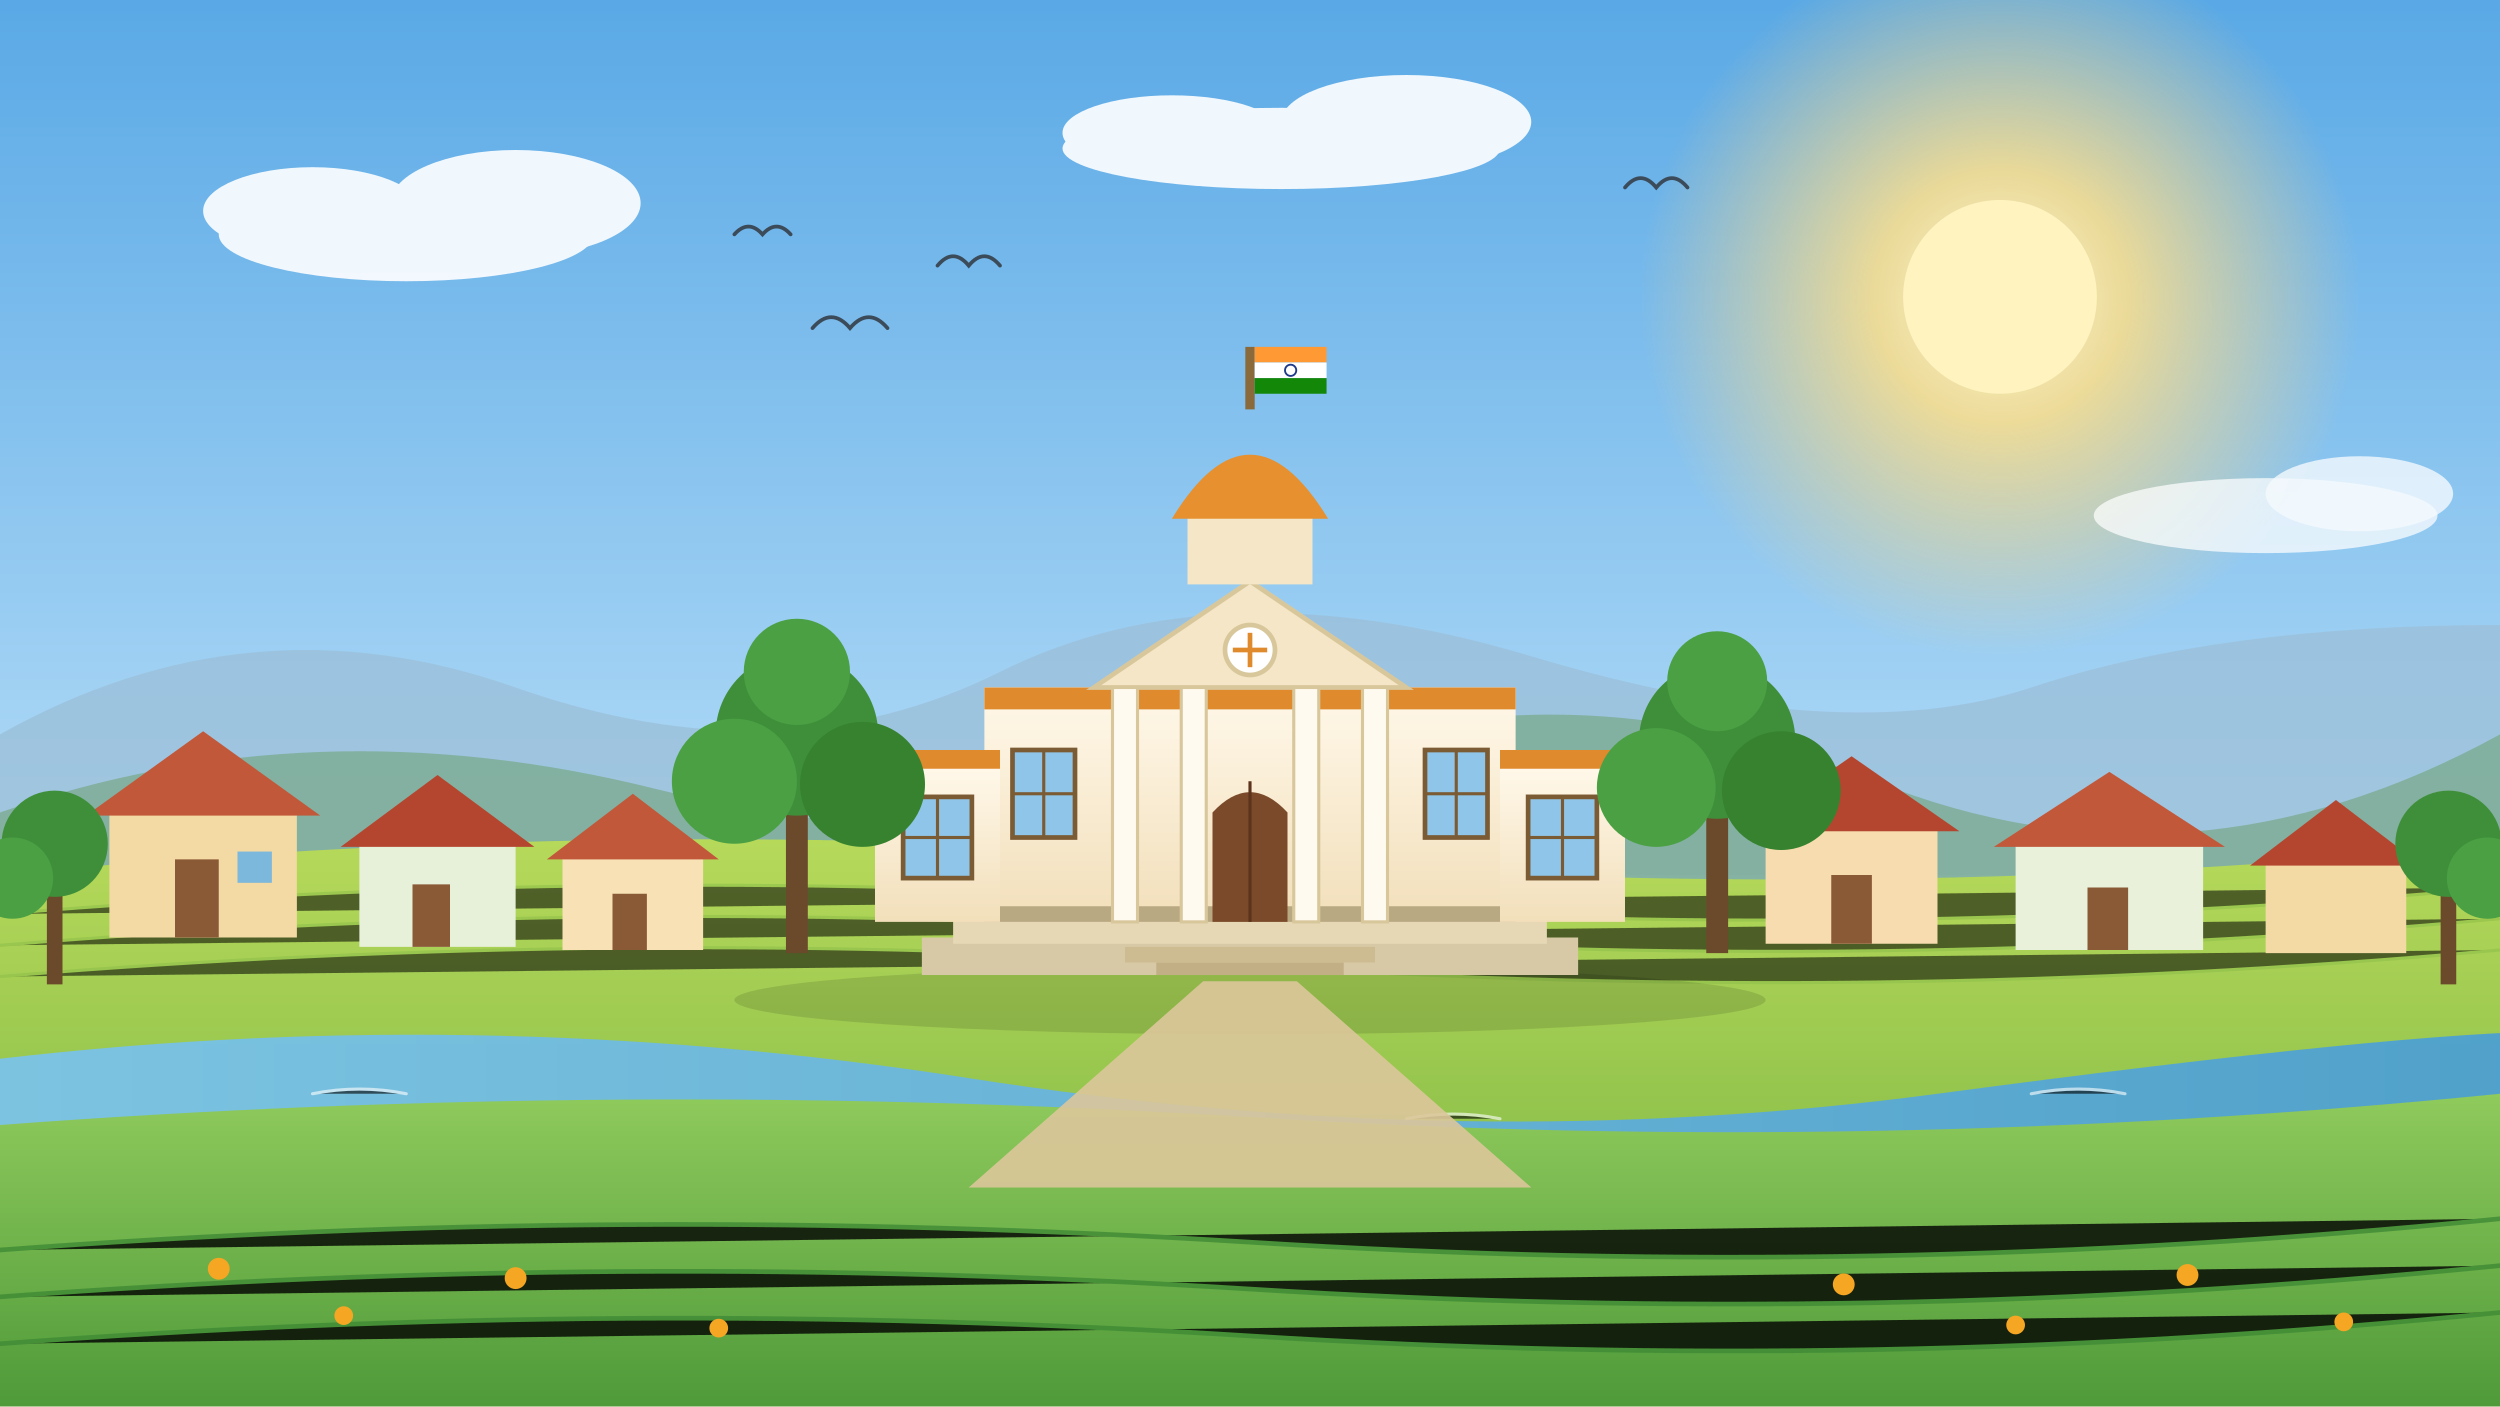
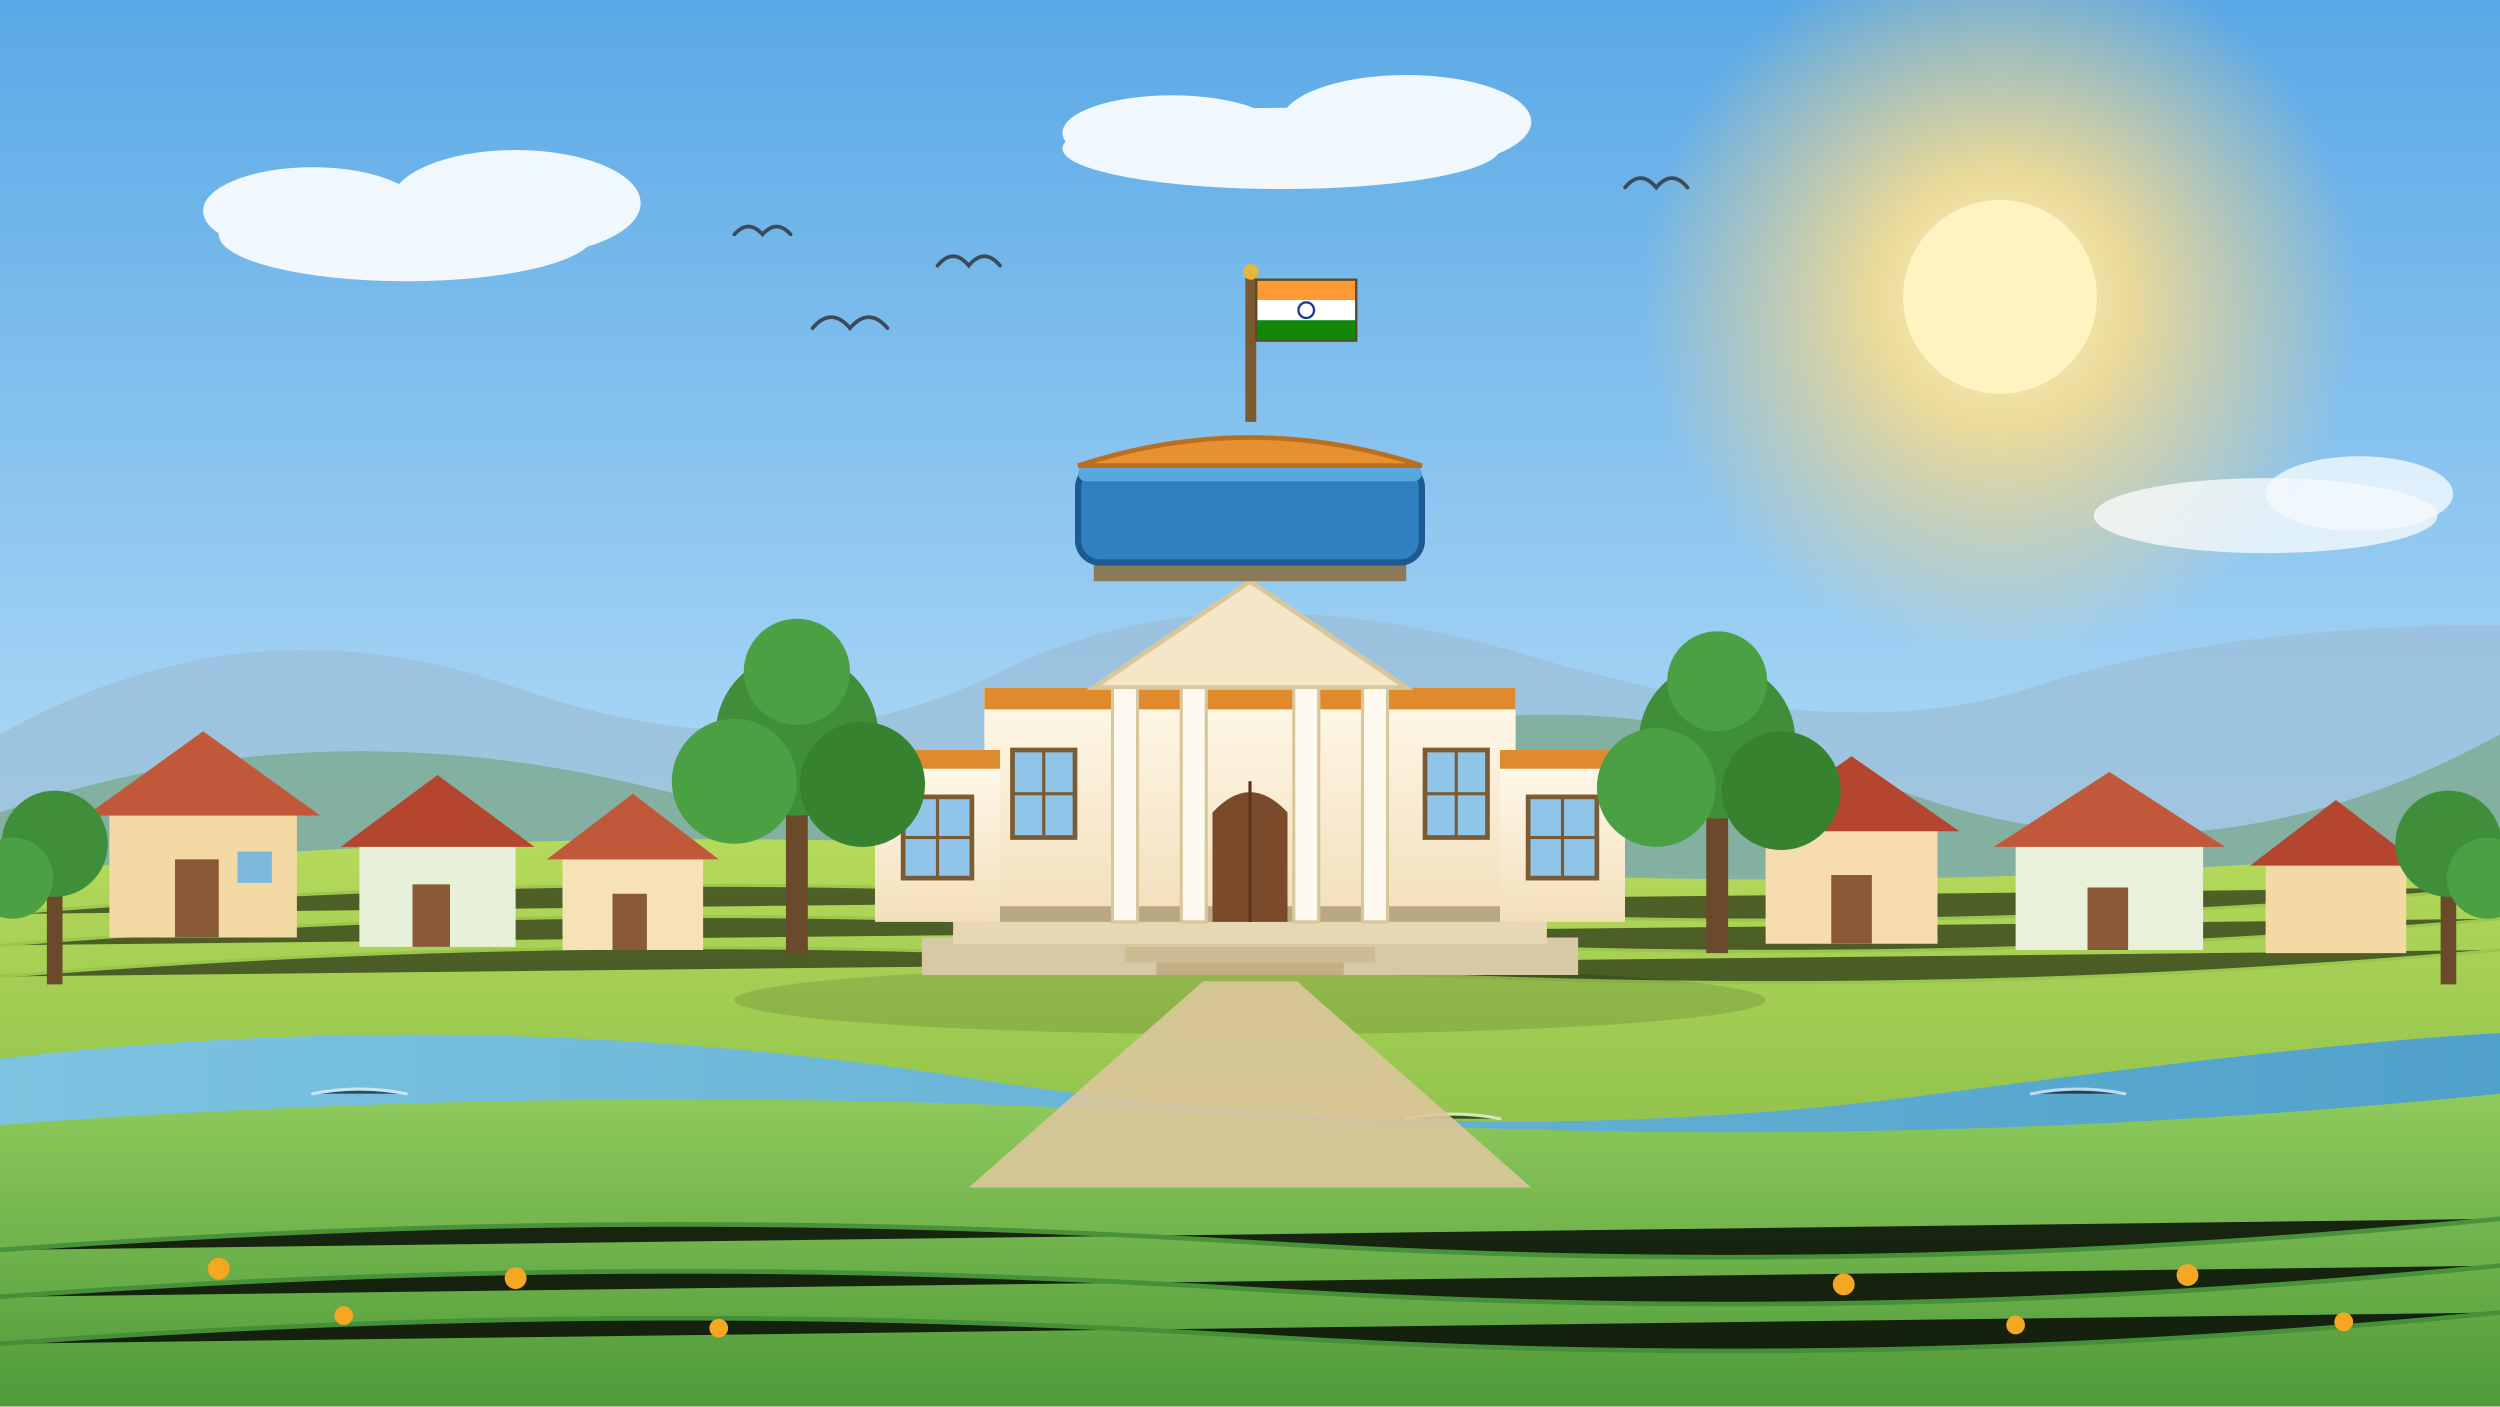
- <svg xmlns="http://www.w3.org/2000/svg" viewBox="0 0 1600 900" preserveAspectRatio="xMidYMax slice">
+ <svg xmlns="http://www.w3.org/2000/svg" viewBox="0 0 1600 900" preserveAspectRatio="xMidYMin slice">
  <defs>
    <linearGradient id="sky" x1="0" y1="0" x2="0" y2="1">
      <stop offset="0" stop-color="#5aa9e6" />
      <stop offset="0.55" stop-color="#a9d6f5" />
      <stop offset="1" stop-color="#fde9c4" />
    </linearGradient>
    <radialGradient id="sun" cx="0.5" cy="0.5" r="0.5">
      <stop offset="0" stop-color="#fff7d6" stop-opacity="1" />
      <stop offset="0.35" stop-color="#ffe08a" stop-opacity="0.85" />
      <stop offset="1" stop-color="#ffd27a" stop-opacity="0" />
    </radialGradient>
    <linearGradient id="field1" x1="0" y1="0" x2="0" y2="1">
      <stop offset="0" stop-color="#8fca5c" />
      <stop offset="1" stop-color="#4f9a3a" />
    </linearGradient>
    <linearGradient id="field2" x1="0" y1="0" x2="0" y2="1">
      <stop offset="0" stop-color="#b6d95a" />
      <stop offset="1" stop-color="#6fae3f" />
    </linearGradient>
    <linearGradient id="river" x1="0" y1="0" x2="1" y2="0">
      <stop offset="0" stop-color="#7cc4e8" />
      <stop offset="1" stop-color="#4c9fd0" />
    </linearGradient>
    <linearGradient id="wall" x1="0" y1="0" x2="0" y2="1">
      <stop offset="0" stop-color="#fff8ea" />
      <stop offset="1" stop-color="#f2dfba" />
    </linearGradient>
  </defs>
  <rect width="1600" height="900" fill="url(#sky)" />
  <circle cx="1280" cy="190" r="230" fill="url(#sun)" />
  <circle cx="1280" cy="190" r="62" fill="#fff3bf" />
  <g fill="#ffffff" opacity="0.9">
    <ellipse cx="260" cy="150" rx="120" ry="30" />
    <ellipse cx="330" cy="130" rx="80" ry="34" />
    <ellipse cx="200" cy="135" rx="70" ry="28" />
    <ellipse cx="820" cy="95" rx="140" ry="26" />
    <ellipse cx="900" cy="78" rx="80" ry="30" />
    <ellipse cx="750" cy="85" rx="70" ry="24" />
    <ellipse cx="1450" cy="330" rx="110" ry="24" opacity="0.8" />
    <ellipse cx="1510" cy="316" rx="60" ry="24" opacity="0.8" />
  </g>
  <g fill="none" stroke="#3b4b5a" stroke-width="2.4" stroke-linecap="round">
    <path d="M520 210 q12 -14 24 0 q12 -14 24 0" />
    <path d="M600 170 q10 -12 20 0 q10 -12 20 0" />
    <path d="M470 150 q9 -10 18 0 q9 -10 18 0" />
    <path d="M1040 120 q10 -12 20 0 q10 -12 20 0" />
  </g>
  <path d="M0 470 Q160 380 330 440 T640 430 T980 420 T1300 440 T1600 400 L1600 560 L0 560Z" fill="#9bbfd8" opacity="0.75" />
  <path d="M0 520 Q200 450 420 505 T820 490 T1200 500 T1600 470 L1600 600 L0 600Z" fill="#7fae9a" opacity="0.9" />
  <path d="M0 560 Q400 520 800 550 T1600 540 L1600 900 L0 900Z" fill="url(#field2)" />
  <g stroke="#8dbd48" stroke-width="2" opacity="0.55">
    <path d="M0 585 Q400 552 800 578 T1600 568" />
    <path d="M0 605 Q400 572 800 598 T1600 588" />
    <path d="M0 625 Q400 592 800 618 T1600 608" />
  </g>
  <path d="M-20 680 Q300 640 620 690 T1240 700 T1640 660 L1640 720 Q1240 760 620 740 T-20 730Z" fill="url(#river)" opacity="0.95" />
  <g stroke="#ffffff" stroke-width="2" opacity="0.6" stroke-linecap="round">
    <path d="M200 700 q30 -6 60 0" />
    <path d="M520 712 q30 -6 60 0" />
    <path d="M900 716 q30 -6 60 0" />
    <path d="M1300 700 q30 -6 60 0" />
  </g>
  <path d="M0 720 Q400 690 800 715 T1600 700 L1600 900 L0 900Z" fill="url(#field1)" />
  <g>
    <rect x="70" y="520" width="120" height="80" fill="#f3d9a4" />
    <path d="M55 522 L130 468 L205 522Z" fill="#c1583a" />
    <rect x="112" y="550" width="28" height="50" fill="#8a5a36" />
    <rect x="152" y="545" width="22" height="20" fill="#7cb7dc" />
    <rect x="230" y="540" width="100" height="66" fill="#e7f0d8" />
    <path d="M218 542 L280 496 L342 542Z" fill="#b4462f" />
    <rect x="264" y="566" width="24" height="40" fill="#8a5a36" />
    <rect x="360" y="548" width="90" height="60" fill="#f7e1b5" />
    <path d="M350 550 L405 508 L460 550Z" fill="#c1583a" />
    <rect x="392" y="572" width="22" height="36" fill="#8a5a36" />
  </g>
  <g>
    <rect x="1130" y="530" width="110" height="74" fill="#f6dcae" />
    <path d="M1116 532 L1185 484 L1254 532Z" fill="#b4462f" />
    <rect x="1172" y="560" width="26" height="44" fill="#8a5a36" />
    <rect x="1290" y="540" width="120" height="68" fill="#e9f1da" />
    <path d="M1276 542 L1350 494 L1424 542Z" fill="#c1583a" />
    <rect x="1336" y="568" width="26" height="40" fill="#8a5a36" />
    <rect x="1450" y="552" width="90" height="58" fill="#f3d9a4" />
    <path d="M1440 554 L1495 512 L1550 554Z" fill="#b4462f" />
  </g>
  <g>
    <ellipse cx="800" cy="640" rx="330" ry="22" fill="#000" opacity="0.12" />
    <rect x="590" y="600" width="420" height="24" fill="#d8c9a6" />
    <rect x="610" y="588" width="380" height="16" fill="#e6d8b5" />
    <rect x="630" y="440" width="340" height="150" fill="url(#wall)" />
    <rect x="630" y="440" width="340" height="14" fill="#e08a2e" />
    <rect x="630" y="580" width="340" height="10" fill="#b9a982" />
    <rect x="560" y="490" width="80" height="100" fill="url(#wall)" />
    <rect x="560" y="480" width="80" height="12" fill="#e08a2e" />
    <rect x="960" y="490" width="80" height="100" fill="url(#wall)" />
    <rect x="960" y="480" width="80" height="12" fill="#e08a2e" />
    <path d="M700 440 L800 372 L900 440Z" fill="#f4e6c6" stroke="#d9c79c" stroke-width="3" />
-     <circle cx="800" cy="416" r="16" fill="#fff" stroke="#d9c79c" stroke-width="3" />
-     <path d="M800 405 V427 M789 416 H811" stroke="#e08a2e" stroke-width="3" />
-     <rect x="760" y="330" width="80" height="44" fill="#f4e6c6" />
-     <path d="M750 332 Q800 250 850 332Z" fill="#e6902f" />
-     <rect x="797" y="222" width="6" height="40" fill="#8a6a3b" />
-     <rect x="803" y="222" width="46" height="10" fill="#ff9933" />
-     <rect x="803" y="232" width="46" height="10" fill="#ffffff" />
-     <rect x="803" y="242" width="46" height="10" fill="#138808" />
-     <circle cx="826" cy="237" r="3.6" fill="none" stroke="#1e3a8a" stroke-width="1.2" />
+     <rect x="700" y="360" width="200" height="12" fill="#8a7a58" />
+     <rect x="722" y="350" width="12" height="12" fill="#8a7a58" />
+     <rect x="866" y="350" width="12" height="12" fill="#8a7a58" />
+     <rect x="690" y="298" width="220" height="62" rx="14" fill="#2f7fc1" stroke="#1d5a91" stroke-width="4" />
+     <rect x="690" y="298" width="220" height="10" rx="5" fill="#5aa7e0" />
+     <path d="M690 298 Q800 262 910 298Z" fill="#e6902f" stroke="#b96f1d" stroke-width="3" />
+     <rect x="797" y="176" width="7" height="94" fill="#7a5a2e" />
+     <circle cx="800.5" cy="174" r="5" fill="#e6b73c" />
+     <rect x="804" y="179" width="64" height="13" fill="#ff9933" />
+     <rect x="804" y="192" width="64" height="13" fill="#ffffff" />
+     <rect x="804" y="205" width="64" height="13" fill="#138808" />
+     <rect x="804" y="179" width="64" height="39" fill="none" stroke="#5b4a2a" stroke-width="1.5" />
+     <circle cx="836" cy="198.5" r="5" fill="none" stroke="#1e3a8a" stroke-width="1.5" />
    <g fill="#fffaf0" stroke="#d9c79c" stroke-width="2">
      <rect x="712" y="440" width="16" height="150" />
      <rect x="756" y="440" width="16" height="150" />
      <rect x="828" y="440" width="16" height="150" />
      <rect x="872" y="440" width="16" height="150" />
    </g>
    <path d="M776 590 V520 Q800 494 824 520 V590Z" fill="#7a4a2a" />
    <path d="M800 500 V590" stroke="#5c341c" stroke-width="2" />
    <g fill="#8ec5e8" stroke="#7a5b34" stroke-width="3">
      <rect x="648" y="480" width="40" height="56" />
      <rect x="912" y="480" width="40" height="56" />
      <rect x="578" y="510" width="44" height="52" />
      <rect x="978" y="510" width="44" height="52" />
    </g>
    <path d="M668 480 V536 M648 508 H688 M932 480 V536 M912 508 H952 M600 510 V562 M578 536 H622 M1000 510 V562 M978 536 H1022" stroke="#7a5b34" stroke-width="2" />
    <rect x="690" y="452" width="220" height="0" fill="none" />
    <rect x="720" y="606" width="160" height="10" fill="#cdbb92" />
    <rect x="740" y="616" width="120" height="8" fill="#c2af86" />
  </g>
  <path d="M770 628 L830 628 L980 760 L620 760Z" fill="#dcc79a" opacity="0.9" />
  <g>
    <rect x="503" y="500" width="14" height="110" fill="#6b4a2b" />
    <circle cx="510" cy="470" r="52" fill="#3f8f3a" />
    <circle cx="470" cy="500" r="40" fill="#4aa043" />
    <circle cx="552" cy="502" r="40" fill="#36822f" />
    <circle cx="510" cy="430" r="34" fill="#4aa043" />
    <rect x="1092" y="504" width="14" height="106" fill="#6b4a2b" />
    <circle cx="1099" cy="474" r="50" fill="#3f8f3a" />
    <circle cx="1060" cy="504" r="38" fill="#4aa043" />
    <circle cx="1140" cy="506" r="38" fill="#36822f" />
    <circle cx="1099" cy="436" r="32" fill="#4aa043" />
    <rect x="30" y="560" width="10" height="70" fill="#6b4a2b" />
    <circle cx="35" cy="540" r="34" fill="#3f8f3a" />
    <circle cx="8" cy="562" r="26" fill="#4aa043" />
    <rect x="1562" y="560" width="10" height="70" fill="#6b4a2b" />
    <circle cx="1567" cy="540" r="34" fill="#3f8f3a" />
    <circle cx="1592" cy="562" r="26" fill="#4aa043" />
  </g>
  <g stroke="#3f8a34" stroke-width="3" stroke-linecap="round" opacity="0.8">
    <path d="M0 800 Q400 770 800 795 T1600 780" />
    <path d="M0 830 Q400 800 800 825 T1600 810" />
    <path d="M0 860 Q400 830 800 855 T1600 840" />
  </g>
  <g fill="#f5a623">
    <circle cx="140" cy="812" r="7" />
    <circle cx="220" cy="842" r="6" />
    <circle cx="330" cy="818" r="7" />
    <circle cx="460" cy="850" r="6" />
    <circle cx="1180" cy="822" r="7" />
    <circle cx="1290" cy="848" r="6" />
    <circle cx="1400" cy="816" r="7" />
    <circle cx="1500" cy="846" r="6" />
  </g>
</svg>
